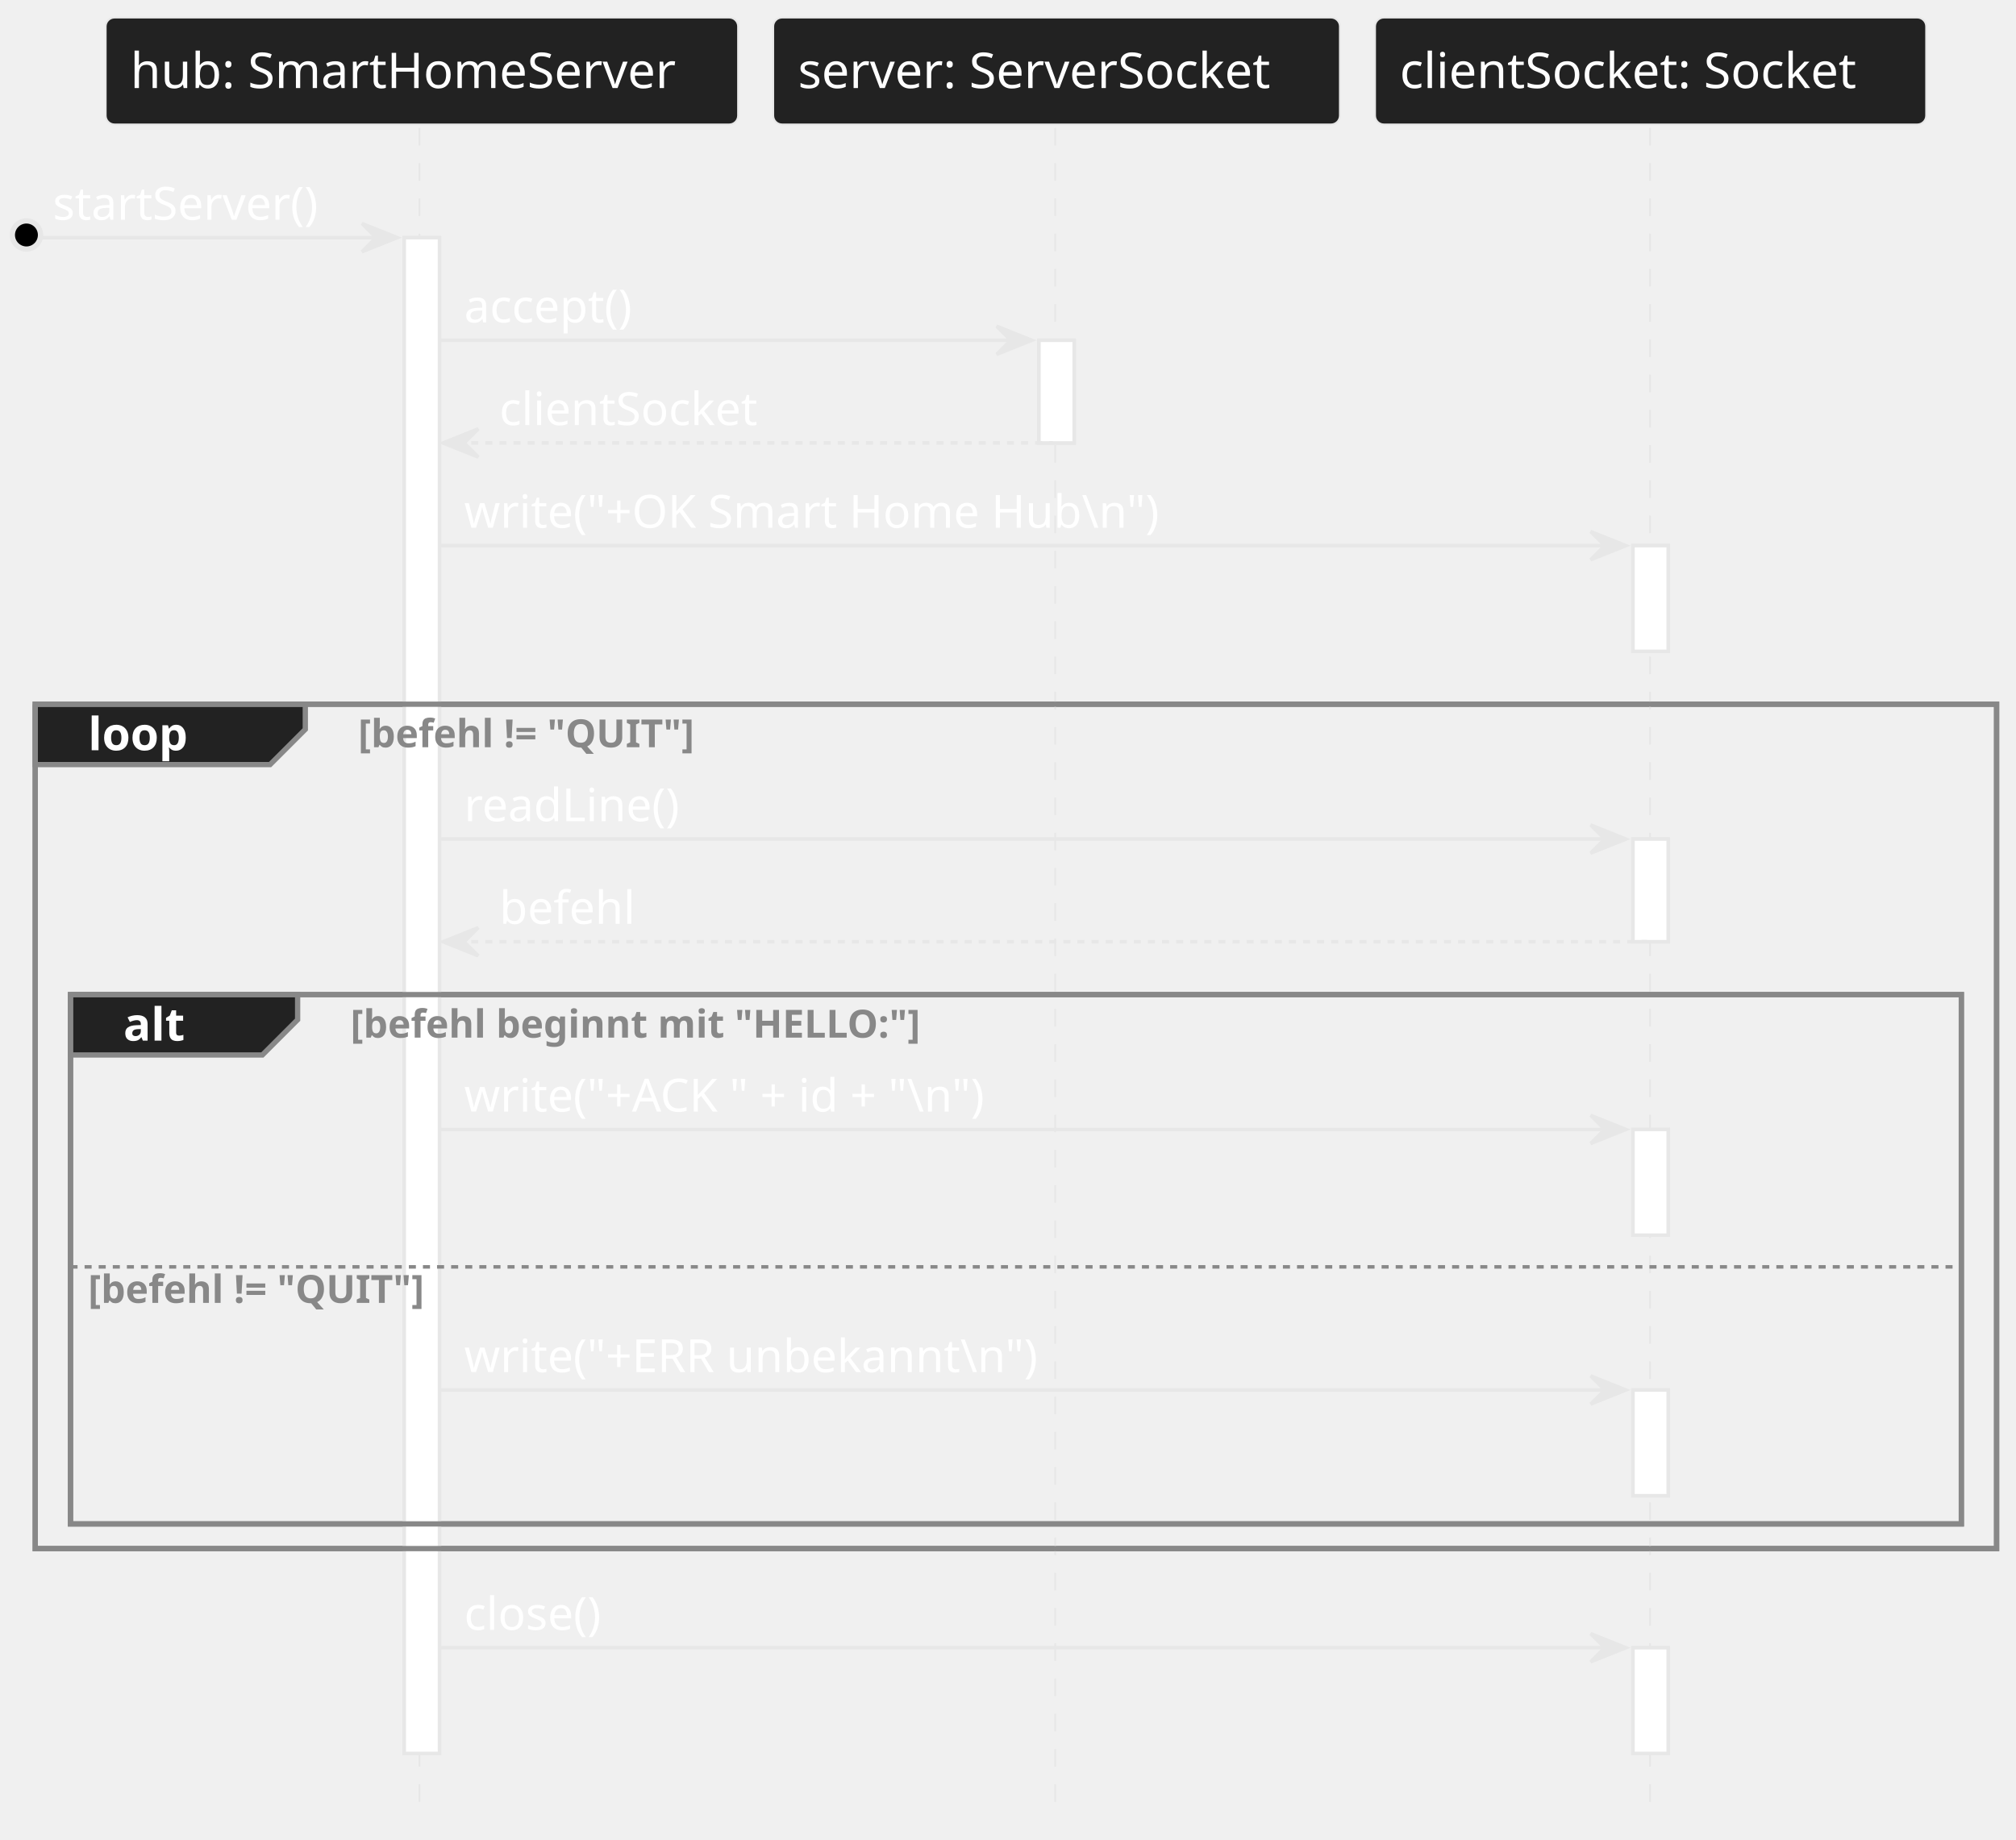
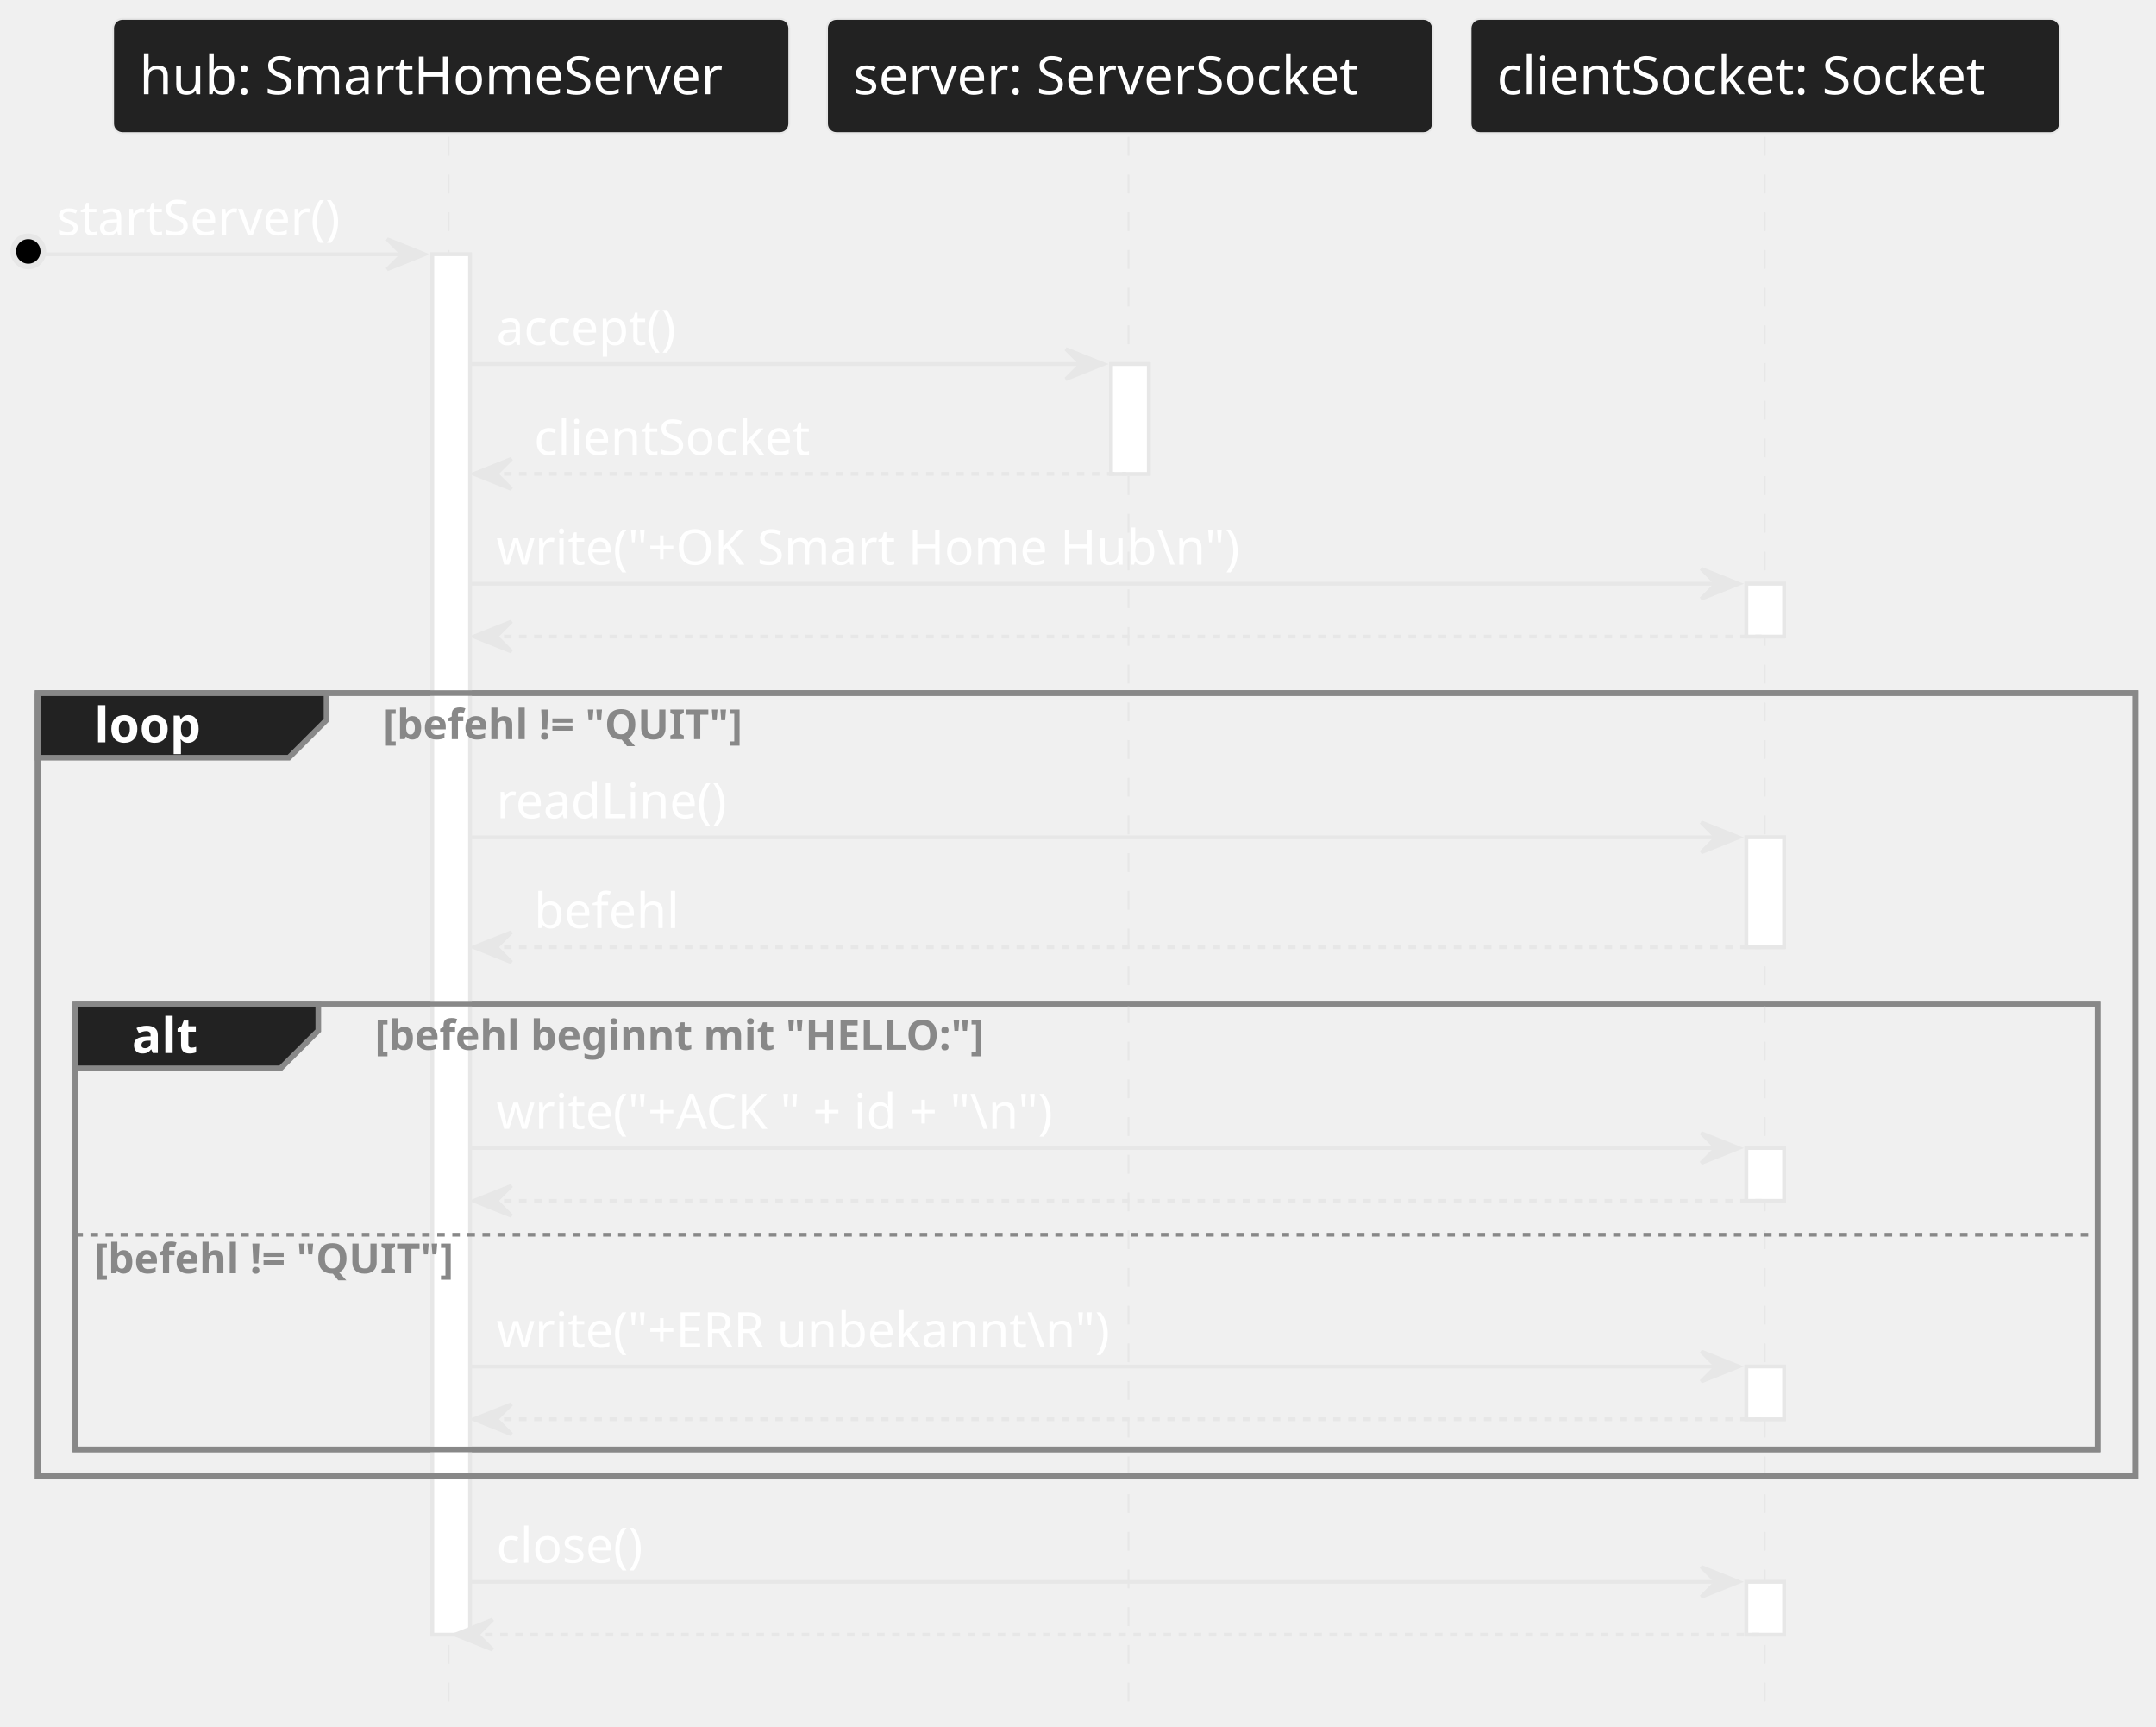
- <svg xmlns="http://www.w3.org/2000/svg" contentStyleType="text/css" data-diagram-type="SEQUENCE" height="522px" preserveAspectRatio="none" style="width:572px;height:522px;" version="1.1" viewBox="0 0 572 522" width="572px" zoomAndPan="magnify">
+ <svg xmlns="http://www.w3.org/2000/svg" contentStyleType="text/css" data-diagram-type="SEQUENCE" height="458px" preserveAspectRatio="none" style="width:572px;height:458px;" version="1.1" viewBox="0 0 572 458" width="572px" zoomAndPan="magnify">
  <defs />
  <g>
    <g>
-       <rect fill="#FFFFFF" height="430.133" style="stroke:#E7E7E7;stroke-width:1;" width="10" x="114.701" y="67.43" />
+       <rect fill="#FFFFFF" height="366.133" style="stroke:#E7E7E7;stroke-width:1;" width="10" x="114.701" y="67.43" />
    </g>
    <g>
      <rect fill="#FFFFFF" height="29.133" style="stroke:#E7E7E7;stroke-width:1;" width="10" x="294.779" y="96.562" />
    </g>
    <g>
-       <rect fill="#FFFFFF" height="30" style="stroke:#E7E7E7;stroke-width:1;" width="10" x="463.325" y="154.828" />
+       <rect fill="#FFFFFF" height="14" style="stroke:#E7E7E7;stroke-width:1;" width="10" x="463.325" y="154.828" />
    </g>
    <g>
-       <rect fill="#FFFFFF" height="29.133" style="stroke:#E7E7E7;stroke-width:1;" width="10" x="463.325" y="238.094" />
+       <rect fill="#FFFFFF" height="29.133" style="stroke:#E7E7E7;stroke-width:1;" width="10" x="463.325" y="222.094" />
    </g>
    <g>
-       <rect fill="#FFFFFF" height="30" style="stroke:#E7E7E7;stroke-width:1;" width="10" x="463.325" y="320.492" />
+       <rect fill="#FFFFFF" height="14" style="stroke:#E7E7E7;stroke-width:1;" width="10" x="463.325" y="304.492" />
    </g>
    <g>
-       <rect fill="#FFFFFF" height="30" style="stroke:#E7E7E7;stroke-width:1;" width="10" x="463.325" y="394.43" />
+       <rect fill="#FFFFFF" height="14" style="stroke:#E7E7E7;stroke-width:1;" width="10" x="463.325" y="362.43" />
    </g>
    <g>
-       <rect fill="#FFFFFF" height="30" style="stroke:#E7E7E7;stroke-width:1;" width="10" x="463.325" y="467.562" />
+       <rect fill="#FFFFFF" height="14" style="stroke:#E7E7E7;stroke-width:1;" width="10" x="463.325" y="419.562" />
    </g>
-     <rect fill="none" height="239.602" style="stroke:#888888;stroke-width:1.5;" width="556.494" x="10" y="199.828" />
-     <rect fill="none" height="150.203" style="stroke:#888888;stroke-width:1.5;" width="536.494" x="20" y="282.227" />
+     <rect fill="none" height="207.602" style="stroke:#888888;stroke-width:1.5;" width="556.494" x="10" y="183.828" />
+     <rect fill="none" height="118.203" style="stroke:#888888;stroke-width:1.5;" width="536.494" x="20" y="266.227" />
    <g class="participant-lifeline" data-entity-uid="part1" data-qualified-name="S" id="part1-lifeline">
      <g>
-         <rect fill="#000000" fill-opacity="0" height="479.266" width="8" x="115.701" y="36.297" />
-         <line style="stroke:#E7E7E7;stroke-width:0.5;stroke-dasharray:5,5;" x1="119" x2="119" y1="36.297" y2="515.562" />
+         <rect fill="#000000" fill-opacity="0" height="415.266" width="8" x="115.701" y="36.297" />
+         <line style="stroke:#E7E7E7;stroke-width:0.5;stroke-dasharray:5,5;" x1="119" x2="119" y1="36.297" y2="451.562" />
      </g>
    </g>
    <g class="participant-lifeline" data-entity-uid="part2" data-qualified-name="SS" id="part2-lifeline">
      <g>
-         <rect fill="#000000" fill-opacity="0" height="479.266" width="8" x="295.779" y="36.297" />
-         <line style="stroke:#E7E7E7;stroke-width:0.5;stroke-dasharray:5,5;" x1="299.402" x2="299.402" y1="36.297" y2="515.562" />
+         <rect fill="#000000" fill-opacity="0" height="415.266" width="8" x="295.779" y="36.297" />
+         <line style="stroke:#E7E7E7;stroke-width:0.5;stroke-dasharray:5,5;" x1="299.402" x2="299.402" y1="36.297" y2="451.562" />
      </g>
    </g>
    <g class="participant-lifeline" data-entity-uid="part3" data-qualified-name="CS" id="part3-lifeline">
      <g>
-         <rect fill="#000000" fill-opacity="0" height="479.266" width="8" x="464.325" y="36.297" />
-         <line style="stroke:#E7E7E7;stroke-width:0.5;stroke-dasharray:5,5;" x1="468.156" x2="468.156" y1="36.297" y2="515.562" />
+         <rect fill="#000000" fill-opacity="0" height="415.266" width="8" x="464.325" y="36.297" />
+         <line style="stroke:#E7E7E7;stroke-width:0.5;stroke-dasharray:5,5;" x1="468.156" x2="468.156" y1="36.297" y2="451.562" />
      </g>
    </g>
    <g class="participant participant-head" data-entity-uid="part1" data-qualified-name="S" id="part1-head">
      <rect fill="#222222" height="30.297" rx="2.5" ry="2.5" style="stroke:#E7E7E7;stroke-width:0.5;" width="179.402" x="30" y="5" />
      <text fill="#FFFFFF" font-family="sans-serif" font-size="14" lengthAdjust="spacing" textLength="165.402" x="37" y="24.995">hub: SmartHomeServer</text>
    </g>
    <g class="participant participant-head" data-entity-uid="part2" data-qualified-name="SS" id="part2-head">
      <rect fill="#222222" height="30.297" rx="2.5" ry="2.5" style="stroke:#E7E7E7;stroke-width:0.5;" width="160.754" x="219.402" y="5" />
      <text fill="#FFFFFF" font-family="sans-serif" font-size="14" lengthAdjust="spacing" textLength="146.754" x="226.402" y="24.995">server: ServerSocket</text>
    </g>
    <g class="participant participant-head" data-entity-uid="part3" data-qualified-name="CS" id="part3-head">
      <rect fill="#222222" height="30.297" rx="2.5" ry="2.5" style="stroke:#E7E7E7;stroke-width:0.5;" width="156.338" x="390.156" y="5" />
      <text fill="#FFFFFF" font-family="sans-serif" font-size="14" lengthAdjust="spacing" textLength="142.338" x="397.156" y="24.995">clientSocket: Socket</text>
    </g>
    <g>
-       <rect fill="#FFFFFF" height="430.133" style="stroke:#E7E7E7;stroke-width:1;" width="10" x="114.701" y="67.43" />
+       <rect fill="#FFFFFF" height="366.133" style="stroke:#E7E7E7;stroke-width:1;" width="10" x="114.701" y="67.43" />
    </g>
    <g>
      <rect fill="#FFFFFF" height="29.133" style="stroke:#E7E7E7;stroke-width:1;" width="10" x="294.779" y="96.562" />
    </g>
    <g>
-       <rect fill="#FFFFFF" height="30" style="stroke:#E7E7E7;stroke-width:1;" width="10" x="463.325" y="154.828" />
+       <rect fill="#FFFFFF" height="14" style="stroke:#E7E7E7;stroke-width:1;" width="10" x="463.325" y="154.828" />
    </g>
    <g>
-       <rect fill="#FFFFFF" height="29.133" style="stroke:#E7E7E7;stroke-width:1;" width="10" x="463.325" y="238.094" />
+       <rect fill="#FFFFFF" height="29.133" style="stroke:#E7E7E7;stroke-width:1;" width="10" x="463.325" y="222.094" />
    </g>
    <g>
-       <rect fill="#FFFFFF" height="30" style="stroke:#E7E7E7;stroke-width:1;" width="10" x="463.325" y="320.492" />
+       <rect fill="#FFFFFF" height="14" style="stroke:#E7E7E7;stroke-width:1;" width="10" x="463.325" y="304.492" />
    </g>
    <g>
-       <rect fill="#FFFFFF" height="30" style="stroke:#E7E7E7;stroke-width:1;" width="10" x="463.325" y="394.43" />
+       <rect fill="#FFFFFF" height="14" style="stroke:#E7E7E7;stroke-width:1;" width="10" x="463.325" y="362.43" />
    </g>
    <g>
-       <rect fill="#FFFFFF" height="30" style="stroke:#E7E7E7;stroke-width:1;" width="10" x="463.325" y="467.562" />
+       <rect fill="#FFFFFF" height="14" style="stroke:#E7E7E7;stroke-width:1;" width="10" x="463.325" y="419.562" />
    </g>
    <g class="message" data-entity-1="part1" data-entity-2="part1" id="msg1">
      <ellipse cx="7.5" cy="66.68" fill="#000000" rx="4" ry="4" style="stroke:#E7E7E7;stroke-width:1.5;" />
      <polygon fill="#E7E7E7" points="102.701,63.43,112.701,67.43,102.701,71.43,106.701,67.43" style="stroke:#E7E7E7;stroke-width:1;" />
      <line style="stroke:#E7E7E7;stroke-width:1;" x1="12" x2="108.701" y1="67.43" y2="67.43" />
      <text fill="#FFFFFF" font-family="sans-serif" font-size="13" lengthAdjust="spacing" textLength="83.053" x="15" y="62.364">startServer()</text>
    </g>
    <g class="message" data-entity-1="part1" data-entity-2="part2" id="msg2">
      <polygon fill="#E7E7E7" points="282.779,92.562,292.779,96.562,282.779,100.562,286.779,96.562" style="stroke:#E7E7E7;stroke-width:1;" />
      <line style="stroke:#E7E7E7;stroke-width:1;" x1="124.701" x2="288.779" y1="96.562" y2="96.562" />
      <text fill="#FFFFFF" font-family="sans-serif" font-size="13" lengthAdjust="spacing" textLength="53.752" x="131.701" y="91.497">accept()</text>
    </g>
    <g class="message" data-entity-1="part2" data-entity-2="part1" id="msg3">
      <polygon fill="#E7E7E7" points="135.701,121.695,125.701,125.695,135.701,129.695,131.701,125.695" style="stroke:#E7E7E7;stroke-width:1;" />
      <line style="stroke:#E7E7E7;stroke-width:1;stroke-dasharray:2,2;" x1="129.701" x2="298.779" y1="125.695" y2="125.695" />
      <text fill="#FFFFFF" font-family="sans-serif" font-size="13" lengthAdjust="spacing" textLength="79.682" x="141.701" y="120.629">clientSocket</text>
    </g>
    <g class="message" data-entity-1="part1" data-entity-2="part3" id="msg4">
      <polygon fill="#E7E7E7" points="451.325,150.828,461.325,154.828,451.325,158.828,455.325,154.828" style="stroke:#E7E7E7;stroke-width:1;" />
      <line style="stroke:#E7E7E7;stroke-width:1;" x1="124.701" x2="457.325" y1="154.828" y2="154.828" />
      <text fill="#FFFFFF" font-family="sans-serif" font-size="13" lengthAdjust="spacing" textLength="213.434" x="131.701" y="149.762">write("+OK Smart Home Hub\n")</text>
    </g>
-     <path d="M10,199.828 L86.624,199.828 L86.624,206.961 L76.624,216.961 L10,216.961 L10,199.828" fill="#222222" style="stroke:#888888;stroke-width:1.5;" />
-     <rect fill="none" height="239.602" style="stroke:#888888;stroke-width:1.5;" width="556.494" x="10" y="199.828" />
-     <text fill="#FFFFFF" font-family="sans-serif" font-size="13" font-weight="bold" lengthAdjust="spacing" textLength="31.624" x="25" y="212.895">loop</text>
-     <text fill="#888888" font-family="sans-serif" font-size="11" font-weight="bold" lengthAdjust="spacing" textLength="112.471" x="101.624" y="212.039">[befehl != "QUIT"]</text>
-     <g class="message" data-entity-1="part1" data-entity-2="part3" id="msg5">
-       <polygon fill="#E7E7E7" points="451.325,234.094,461.325,238.094,451.325,242.094,455.325,238.094" style="stroke:#E7E7E7;stroke-width:1;" />
-       <line style="stroke:#E7E7E7;stroke-width:1;" x1="124.701" x2="457.325" y1="238.094" y2="238.094" />
-       <text fill="#FFFFFF" font-family="sans-serif" font-size="13" lengthAdjust="spacing" textLength="66.796" x="131.701" y="233.028">readLine()</text>
+     <g class="message" data-entity-1="part3" data-entity-2="part1" id="msg5">
+       <polygon fill="#E7E7E7" points="135.701,164.828,125.701,168.828,135.701,172.828,131.701,168.828" style="stroke:#E7E7E7;stroke-width:1;" />
+       <line style="stroke:#E7E7E7;stroke-width:1;stroke-dasharray:2,2;" x1="129.701" x2="467.325" y1="168.828" y2="168.828" />
    </g>
-     <g class="message" data-entity-1="part3" data-entity-2="part1" id="msg6">
-       <polygon fill="#E7E7E7" points="135.701,263.227,125.701,267.227,135.701,271.227,131.701,267.227" style="stroke:#E7E7E7;stroke-width:1;" />
-       <line style="stroke:#E7E7E7;stroke-width:1;stroke-dasharray:2,2;" x1="129.701" x2="467.325" y1="267.227" y2="267.227" />
-       <text fill="#FFFFFF" font-family="sans-serif" font-size="13" lengthAdjust="spacing" textLength="40.676" x="141.701" y="262.161">befehl</text>
+     <path d="M10,183.828 L86.624,183.828 L86.624,190.961 L76.624,200.961 L10,200.961 L10,183.828" fill="#222222" style="stroke:#888888;stroke-width:1.5;" />
+     <rect fill="none" height="207.602" style="stroke:#888888;stroke-width:1.5;" width="556.494" x="10" y="183.828" />
+     <text fill="#FFFFFF" font-family="sans-serif" font-size="13" font-weight="bold" lengthAdjust="spacing" textLength="31.624" x="25" y="196.895">loop</text>
+     <text fill="#888888" font-family="sans-serif" font-size="11" font-weight="bold" lengthAdjust="spacing" textLength="112.471" x="101.624" y="196.039">[befehl != "QUIT"]</text>
+     <g class="message" data-entity-1="part1" data-entity-2="part3" id="msg6">
+       <polygon fill="#E7E7E7" points="451.325,218.094,461.325,222.094,451.325,226.094,455.325,222.094" style="stroke:#E7E7E7;stroke-width:1;" />
+       <line style="stroke:#E7E7E7;stroke-width:1;" x1="124.701" x2="457.325" y1="222.094" y2="222.094" />
+       <text fill="#FFFFFF" font-family="sans-serif" font-size="13" lengthAdjust="spacing" textLength="66.796" x="131.701" y="217.028">readLine()</text>
    </g>
-     <path d="M20,282.227 L84.443,282.227 L84.443,289.359 L74.443,299.359 L20,299.359 L20,282.227" fill="#222222" style="stroke:#888888;stroke-width:1.5;" />
-     <rect fill="none" height="150.203" style="stroke:#888888;stroke-width:1.5;" width="536.494" x="20" y="282.227" />
-     <text fill="#FFFFFF" font-family="sans-serif" font-size="13" font-weight="bold" lengthAdjust="spacing" textLength="19.443" x="35" y="295.293">alt</text>
-     <text fill="#888888" font-family="sans-serif" font-size="11" font-weight="bold" lengthAdjust="spacing" textLength="185.066" x="99.443" y="294.437">[befehl beginnt mit "HELLO:"]</text>
-     <g class="message" data-entity-1="part1" data-entity-2="part3" id="msg7">
-       <polygon fill="#E7E7E7" points="451.325,316.492,461.325,320.492,451.325,324.492,455.325,320.492" style="stroke:#E7E7E7;stroke-width:1;" />
-       <line style="stroke:#E7E7E7;stroke-width:1;" x1="124.701" x2="457.325" y1="320.492" y2="320.492" />
-       <text fill="#FFFFFF" font-family="sans-serif" font-size="13" lengthAdjust="spacing" textLength="171.063" x="131.701" y="315.426">write("+ACK " + id + "\n")</text>
+     <g class="message" data-entity-1="part3" data-entity-2="part1" id="msg7">
+       <polygon fill="#E7E7E7" points="135.701,247.227,125.701,251.227,135.701,255.227,131.701,251.227" style="stroke:#E7E7E7;stroke-width:1;" />
+       <line style="stroke:#E7E7E7;stroke-width:1;stroke-dasharray:2,2;" x1="129.701" x2="467.325" y1="251.227" y2="251.227" />
+       <text fill="#FFFFFF" font-family="sans-serif" font-size="13" lengthAdjust="spacing" textLength="40.676" x="141.701" y="246.161">befehl</text>
    </g>
-     <line style="stroke:#888888;stroke-width:1;stroke-dasharray:2,2;" x1="20" x2="556.494" y1="359.492" y2="359.492" />
-     <text fill="#888888" font-family="sans-serif" font-size="11" font-weight="bold" lengthAdjust="spacing" textLength="112.471" x="25" y="369.703">[befehl != "QUIT"]</text>
+     <path d="M20,266.227 L84.443,266.227 L84.443,273.359 L74.443,283.359 L20,283.359 L20,266.227" fill="#222222" style="stroke:#888888;stroke-width:1.5;" />
+     <rect fill="none" height="118.203" style="stroke:#888888;stroke-width:1.5;" width="536.494" x="20" y="266.227" />
+     <text fill="#FFFFFF" font-family="sans-serif" font-size="13" font-weight="bold" lengthAdjust="spacing" textLength="19.443" x="35" y="279.293">alt</text>
+     <text fill="#888888" font-family="sans-serif" font-size="11" font-weight="bold" lengthAdjust="spacing" textLength="185.066" x="99.443" y="278.437">[befehl beginnt mit "HELLO:"]</text>
    <g class="message" data-entity-1="part1" data-entity-2="part3" id="msg8">
-       <polygon fill="#E7E7E7" points="451.325,390.43,461.325,394.43,451.325,398.43,455.325,394.43" style="stroke:#E7E7E7;stroke-width:1;" />
-       <line style="stroke:#E7E7E7;stroke-width:1;" x1="124.701" x2="457.325" y1="394.43" y2="394.43" />
-       <text fill="#FFFFFF" font-family="sans-serif" font-size="13" lengthAdjust="spacing" textLength="178.509" x="131.701" y="389.364">write("+ERR unbekannt\n")</text>
+       <polygon fill="#E7E7E7" points="451.325,300.492,461.325,304.492,451.325,308.492,455.325,304.492" style="stroke:#E7E7E7;stroke-width:1;" />
+       <line style="stroke:#E7E7E7;stroke-width:1;" x1="124.701" x2="457.325" y1="304.492" y2="304.492" />
+       <text fill="#FFFFFF" font-family="sans-serif" font-size="13" lengthAdjust="spacing" textLength="171.063" x="131.701" y="299.426">write("+ACK " + id + "\n")</text>
    </g>
-     <g class="message" data-entity-1="part1" data-entity-2="part3" id="msg9">
-       <polygon fill="#E7E7E7" points="451.325,463.562,461.325,467.562,451.325,471.562,455.325,467.562" style="stroke:#E7E7E7;stroke-width:1;" />
-       <line style="stroke:#E7E7E7;stroke-width:1;" x1="124.701" x2="457.325" y1="467.562" y2="467.562" />
-       <text fill="#FFFFFF" font-family="sans-serif" font-size="13" lengthAdjust="spacing" textLength="43.627" x="131.701" y="462.497">close()</text>
+     <g class="message" data-entity-1="part3" data-entity-2="part1" id="msg9">
+       <polygon fill="#E7E7E7" points="135.701,314.492,125.701,318.492,135.701,322.492,131.701,318.492" style="stroke:#E7E7E7;stroke-width:1;" />
+       <line style="stroke:#E7E7E7;stroke-width:1;stroke-dasharray:2,2;" x1="129.701" x2="467.325" y1="318.492" y2="318.492" />
+     </g>
+     <line style="stroke:#888888;stroke-width:1;stroke-dasharray:2,2;" x1="20" x2="556.494" y1="327.492" y2="327.492" />
+     <text fill="#888888" font-family="sans-serif" font-size="11" font-weight="bold" lengthAdjust="spacing" textLength="112.471" x="25" y="337.703">[befehl != "QUIT"]</text>
+     <g class="message" data-entity-1="part1" data-entity-2="part3" id="msg10">
+       <polygon fill="#E7E7E7" points="451.325,358.43,461.325,362.43,451.325,366.43,455.325,362.43" style="stroke:#E7E7E7;stroke-width:1;" />
+       <line style="stroke:#E7E7E7;stroke-width:1;" x1="124.701" x2="457.325" y1="362.43" y2="362.43" />
+       <text fill="#FFFFFF" font-family="sans-serif" font-size="13" lengthAdjust="spacing" textLength="178.509" x="131.701" y="357.364">write("+ERR unbekannt\n")</text>
+     </g>
+     <g class="message" data-entity-1="part3" data-entity-2="part1" id="msg11">
+       <polygon fill="#E7E7E7" points="135.701,372.43,125.701,376.43,135.701,380.43,131.701,376.43" style="stroke:#E7E7E7;stroke-width:1;" />
+       <line style="stroke:#E7E7E7;stroke-width:1;stroke-dasharray:2,2;" x1="129.701" x2="467.325" y1="376.43" y2="376.43" />
+     </g>
+     <g class="message" data-entity-1="part1" data-entity-2="part3" id="msg12">
+       <polygon fill="#E7E7E7" points="451.325,415.562,461.325,419.562,451.325,423.562,455.325,419.562" style="stroke:#E7E7E7;stroke-width:1;" />
+       <line style="stroke:#E7E7E7;stroke-width:1;" x1="124.701" x2="457.325" y1="419.562" y2="419.562" />
+       <text fill="#FFFFFF" font-family="sans-serif" font-size="13" lengthAdjust="spacing" textLength="43.627" x="131.701" y="414.497">close()</text>
+     </g>
+     <g class="message" data-entity-1="part3" data-entity-2="part1" id="msg13">
+       <polygon fill="#E7E7E7" points="130.701,429.562,120.701,433.562,130.701,437.562,126.701,433.562" style="stroke:#E7E7E7;stroke-width:1;" />
+       <line style="stroke:#E7E7E7;stroke-width:1;stroke-dasharray:2,2;" x1="124.701" x2="467.325" y1="433.562" y2="433.562" />
    </g>
  </g>
</svg>
